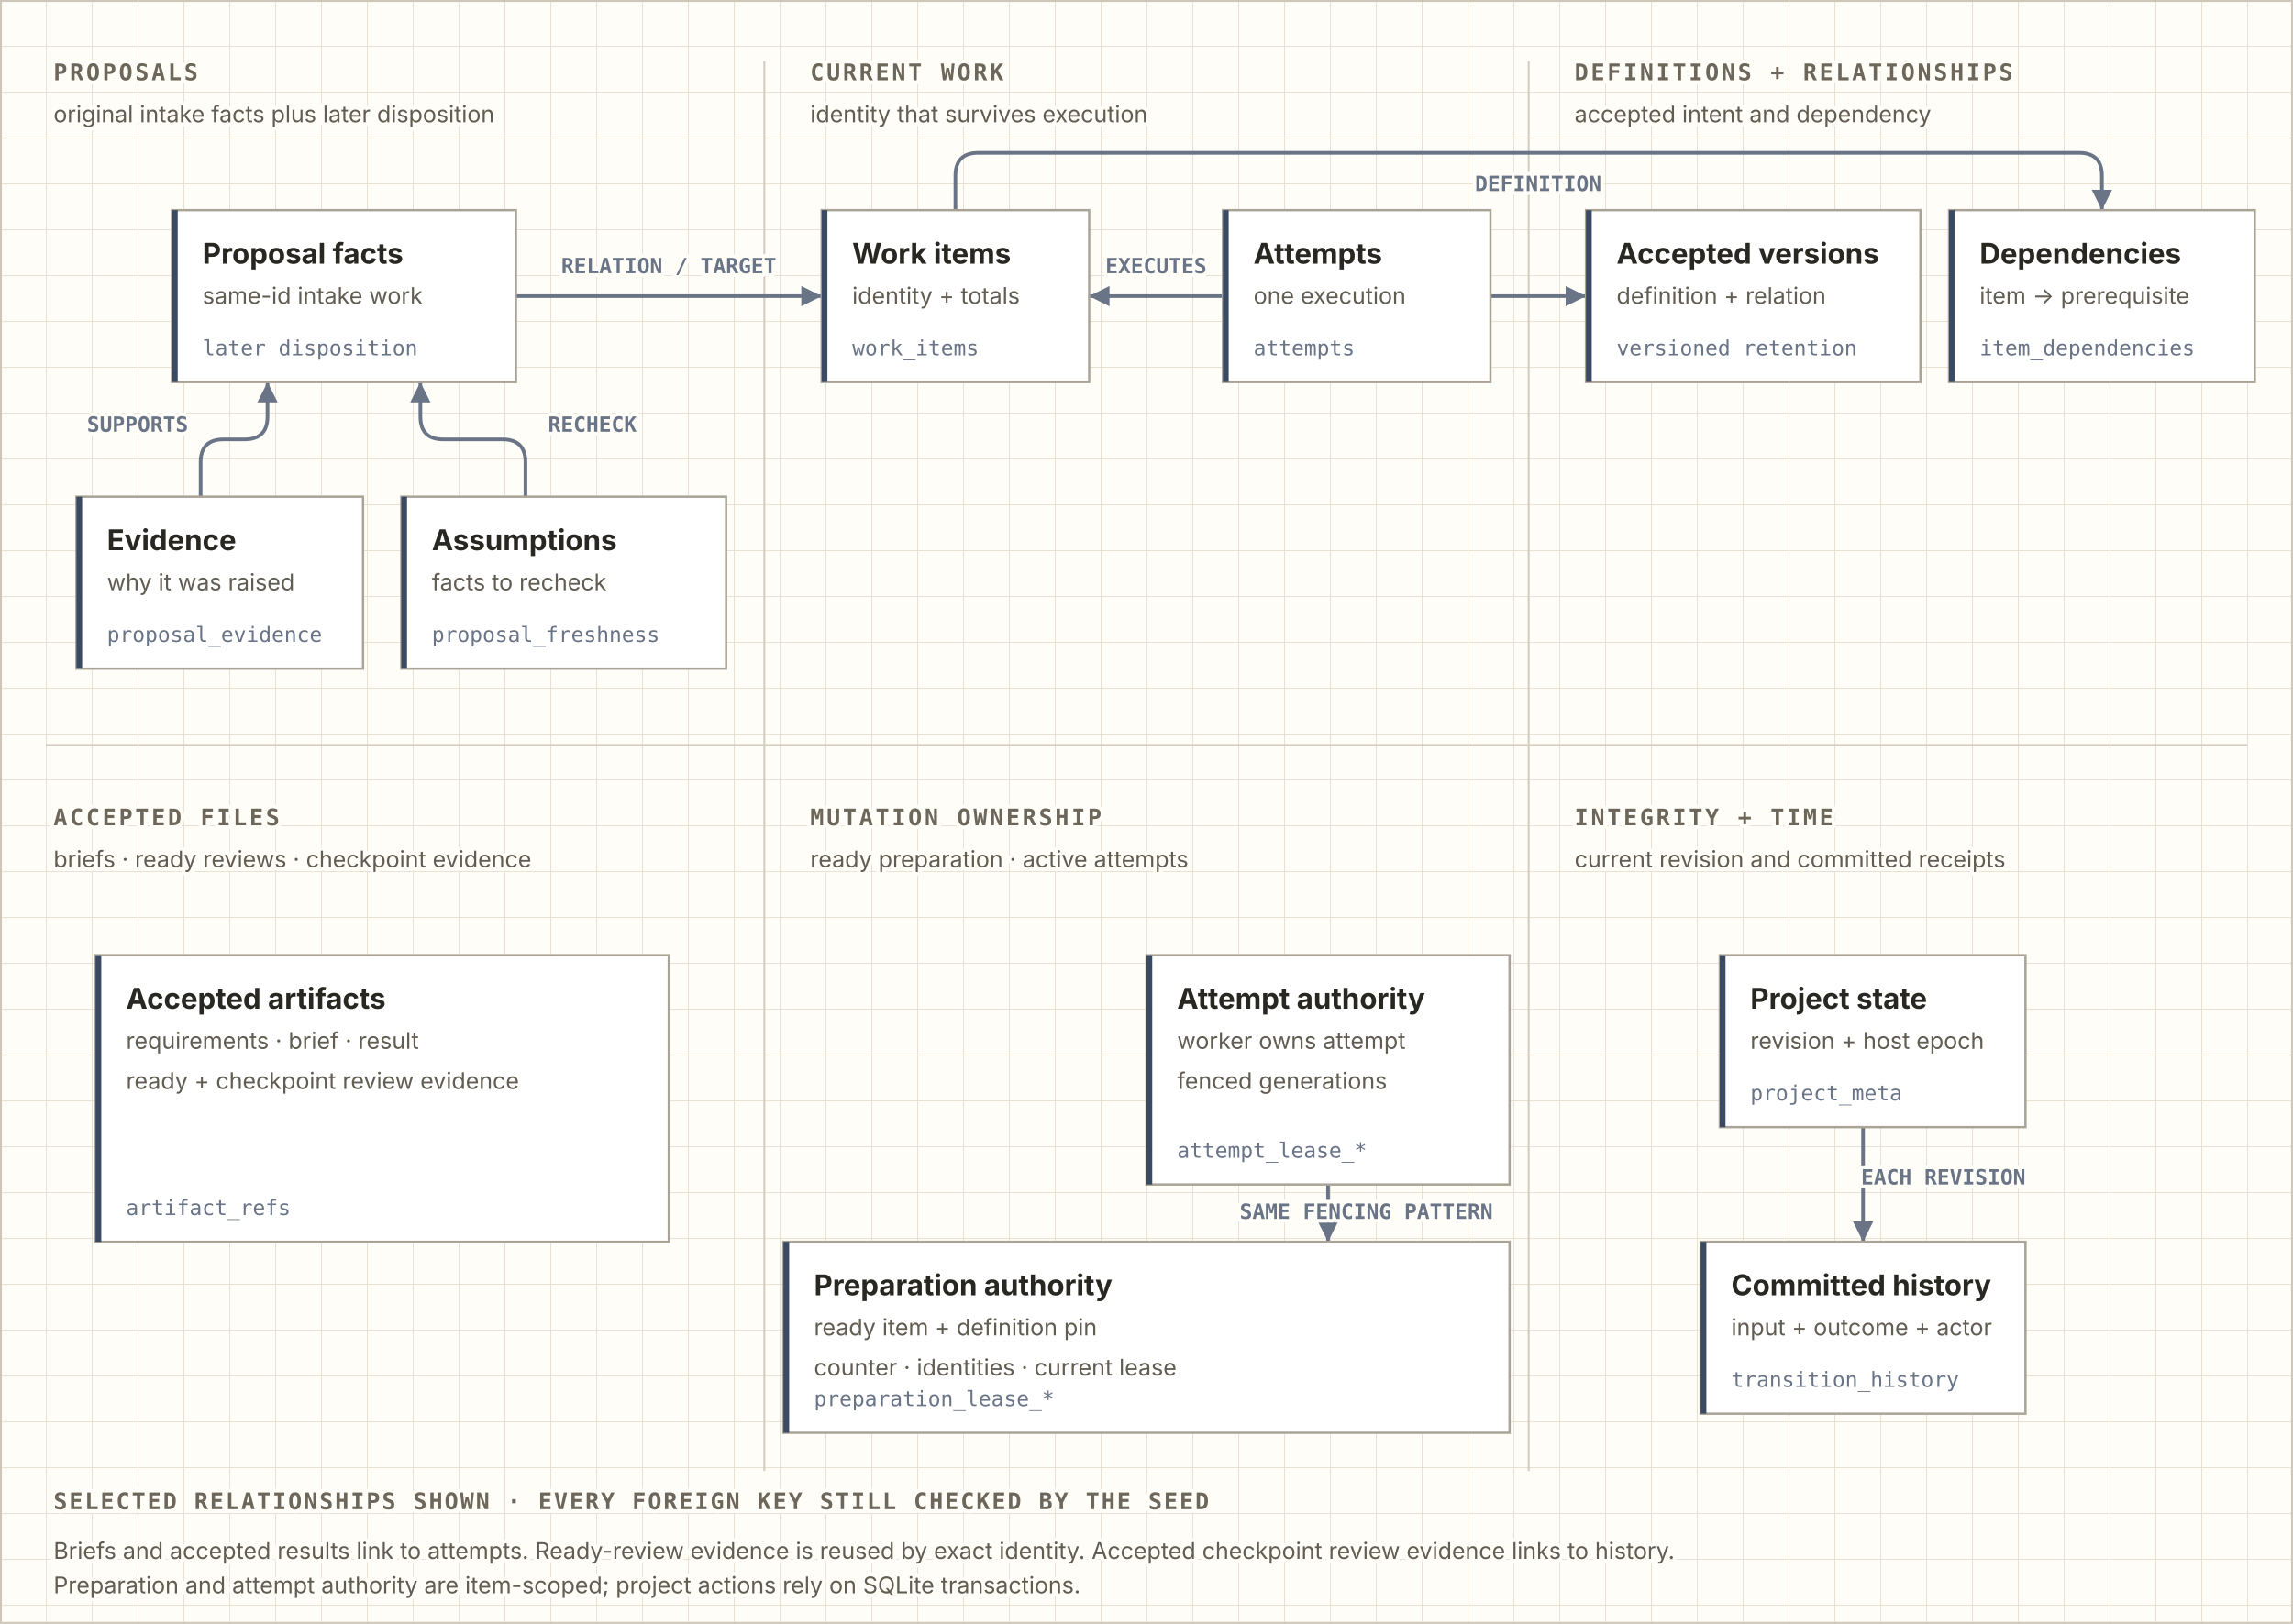
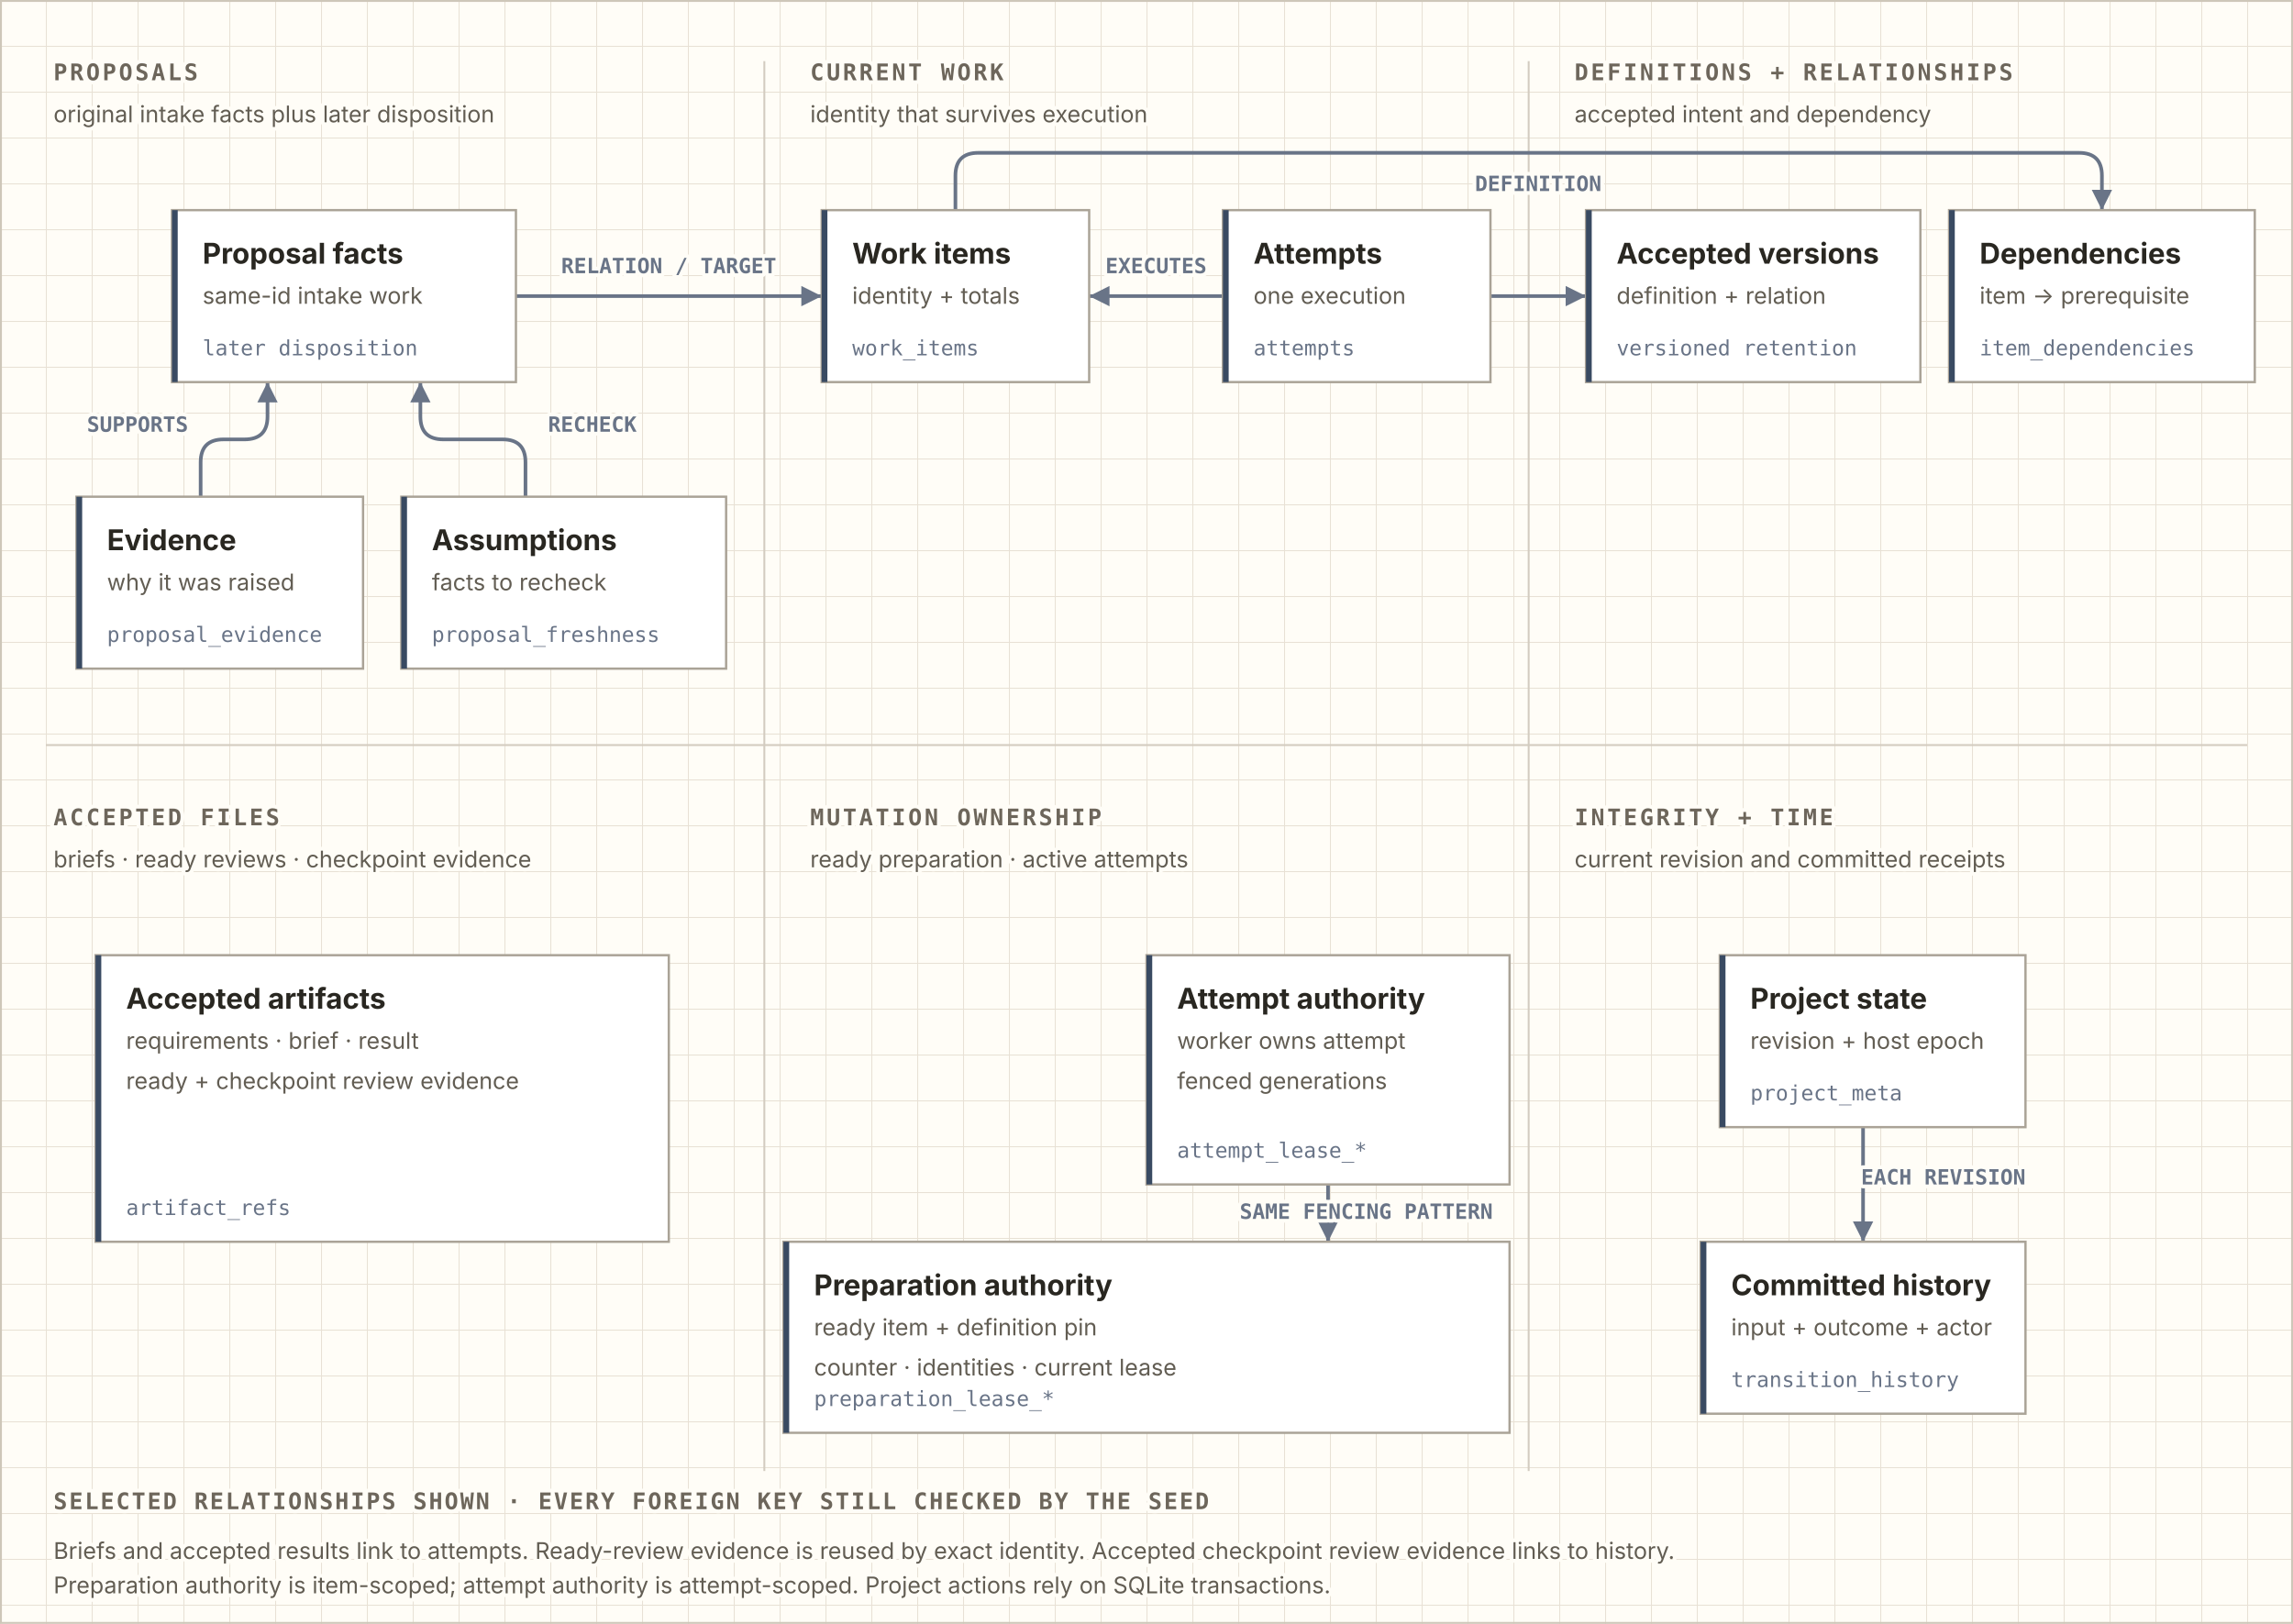
<svg xmlns="http://www.w3.org/2000/svg" role="img" aria-labelledby="title description" viewBox="0 0 1200 850">
  <defs>
    <pattern id="grid" width="24" height="24" patternUnits="userSpaceOnUse">
      <path d="M24 0H0V24" fill="none" stroke="#e8e1d5" stroke-width="1" />
    </pattern>
    <marker id="arrow" viewBox="0 0 10 10" refX="9" refY="5" markerWidth="7" markerHeight="7" orient="auto">
      <path d="M1 1L9 5L1 9Z" fill="#697487" />
    </marker>
    <style>
      text { font-family: ui-sans-serif, system-ui, -apple-system, BlinkMacSystemFont, "Segoe UI", sans-serif; fill: #292721; }
      .section-label, .box-label, .box-meta, .connector-label, .note-meta { font-family: ui-monospace, SFMono-Regular, Menlo, monospace; }
      .section-label, .box-label { font-size: 12px; font-weight: 700; letter-spacing: 0.11em; fill: #6d665b; }
      .section-subtitle { font-size: 12px; fill: #625d53; }
      .guide { stroke: #d3ccc0; stroke-width: 1; }
      .connector { fill: none; stroke: #697487; stroke-width: 1.9; stroke-linecap: round; }
      .connector-label { font-size: 11px; font-weight: 700; fill: #697487; }
      .box { fill: #fff; stroke: #aaa397; stroke-width: 1.2; }
      .box-title { font-size: 15px; font-weight: 700; }
      .box-body { font-size: 12px; fill: #625d53; }
      .box-meta { font-size: 11px; fill: #697487; }
      .note { fill: #625d53; }
      .note-meta { font-weight: 700; letter-spacing: 0.08em; fill: #6d665b; }
      .canvas-text { paint-order: stroke fill; stroke: #fffdf7; stroke-width: 4px; stroke-linejoin: round; }
    </style>
  </defs>
  <rect width="1200" height="850" fill="#fffdf7" />
  <rect width="1200" height="850" fill="url(#grid)" />
  <rect x="0.5" y="0.5" width="1199" height="849" fill="none" stroke="#cec7b9" />
  <line x1="400" y1="32" x2="400" y2="770" class="guide" />
  <line x1="800" y1="32" x2="800" y2="770" class="guide" />
  <line x1="24" y1="390" x2="1176" y2="390" class="guide" />
  <path d="M270 155L430 155" class="connector" marker-end="url(#arrow)" />
  <path d="M640 155L570 155" class="connector" marker-end="url(#arrow)" />
  <path d="M780 155L830 155" class="connector" marker-end="url(#arrow)" />
  <path d="M500 110L500 92Q500 80 512 80L1088 80Q1100 80 1100 92L1100 110" class="connector" marker-end="url(#arrow)" />
  <path d="M105 260L105 242Q105 230 117 230L128 230Q140 230 140 218L140 200" class="connector" marker-end="url(#arrow)" />
  <path d="M275 260L275 242Q275 230 263 230L232 230Q220 230 220 218L220 200" class="connector" marker-end="url(#arrow)" />
  <path d="M695 620L695 650" class="connector" marker-end="url(#arrow)" />
  <path d="M975 590L975 650" class="connector" marker-end="url(#arrow)" />
  <rect x="90" y="110" width="180" height="90" class="box" />
  <rect x="90" y="110" width="3" height="90" fill="#394a62" />
  <rect x="40" y="260" width="150" height="90" class="box" />
  <rect x="40" y="260" width="3" height="90" fill="#394a62" />
  <rect x="210" y="260" width="170" height="90" class="box" />
  <rect x="210" y="260" width="3" height="90" fill="#394a62" />
  <rect x="430" y="110" width="140" height="90" class="box" />
  <rect x="430" y="110" width="3" height="90" fill="#394a62" />
  <rect x="640" y="110" width="140" height="90" class="box" />
  <rect x="640" y="110" width="3" height="90" fill="#394a62" />
  <rect x="830" y="110" width="175" height="90" class="box" />
  <rect x="830" y="110" width="3" height="90" fill="#394a62" />
  <rect x="1020" y="110" width="160" height="90" class="box" />
  <rect x="1020" y="110" width="3" height="90" fill="#394a62" />
  <rect x="50" y="500" width="300" height="150" class="box" />
  <rect x="50" y="500" width="3" height="150" fill="#394a62" />
  <rect x="600" y="500" width="190" height="120" class="box" />
  <rect x="600" y="500" width="3" height="120" fill="#394a62" />
  <rect x="410" y="650" width="380" height="100" class="box" />
  <rect x="410" y="650" width="3" height="100" fill="#394a62" />
  <rect x="900" y="500" width="160" height="90" class="box" />
  <rect x="900" y="500" width="3" height="90" fill="#394a62" />
  <rect x="890" y="650" width="170" height="90" class="box" />
  <rect x="890" y="650" width="3" height="90" fill="#394a62" />
  <text x="28" y="42" class="section-label canvas-text">PROPOSALS</text>
  <text x="28" y="64" class="section-subtitle canvas-text">original intake facts plus later disposition</text>
  <text x="424" y="42" class="section-label canvas-text">CURRENT WORK</text>
  <text x="424" y="64" class="section-subtitle canvas-text">identity that survives execution</text>
  <text x="824" y="42" class="section-label canvas-text">DEFINITIONS + RELATIONSHIPS</text>
  <text x="824" y="64" class="section-subtitle canvas-text">accepted intent and dependency</text>
  <text x="28" y="432" class="section-label canvas-text">ACCEPTED FILES</text>
  <text x="28" y="454" class="section-subtitle canvas-text">briefs · ready reviews · checkpoint evidence</text>
  <text x="424" y="432" class="section-label canvas-text">MUTATION OWNERSHIP</text>
  <text x="424" y="454" class="section-subtitle canvas-text">ready preparation · active attempts</text>
  <text x="824" y="432" class="section-label canvas-text">INTEGRITY + TIME</text>
  <text x="824" y="454" class="section-subtitle canvas-text">current revision and committed receipts</text>
  <text x="350" y="143" text-anchor="middle" class="connector-label canvas-text">RELATION / TARGET</text>
  <text x="605" y="143" text-anchor="middle" class="connector-label canvas-text">EXECUTES</text>
  <text x="805" y="100" text-anchor="middle" class="connector-label canvas-text">DEFINITION</text>
  <text x="72" y="226" text-anchor="middle" class="connector-label canvas-text">SUPPORTS</text>
  <text x="310" y="226" text-anchor="middle" class="connector-label canvas-text">RECHECK</text>
  <text x="715" y="638" text-anchor="middle" class="connector-label canvas-text">SAME FENCING PATTERN</text>
  <text x="1017" y="620" text-anchor="middle" class="connector-label canvas-text">EACH REVISION</text>
  <text x="106" y="138" class="box-title">Proposal facts</text>
  <text x="106" y="159" class="box-body">same-id intake work</text>
  <text x="106" y="186" class="box-meta">later disposition</text>
  <text x="56" y="288" class="box-title">Evidence</text>
  <text x="56" y="309" class="box-body">why it was raised</text>
  <text x="56" y="336" class="box-meta">proposal_evidence</text>
  <text x="226" y="288" class="box-title">Assumptions</text>
  <text x="226" y="309" class="box-body">facts to recheck</text>
  <text x="226" y="336" class="box-meta">proposal_freshness</text>
  <text x="446" y="138" class="box-title">Work items</text>
  <text x="446" y="159" class="box-body">identity + totals</text>
  <text x="446" y="186" class="box-meta">work_items</text>
  <text x="656" y="138" class="box-title">Attempts</text>
  <text x="656" y="159" class="box-body">one execution</text>
  <text x="656" y="186" class="box-meta">attempts</text>
  <text x="846" y="138" class="box-title">Accepted versions</text>
  <text x="846" y="159" class="box-body">definition + relation</text>
  <text x="846" y="186" class="box-meta">versioned retention</text>
  <text x="1036" y="138" class="box-title">Dependencies</text>
  <text x="1036" y="159" class="box-body">item → prerequisite</text>
  <text x="1036" y="186" class="box-meta">item_dependencies</text>
  <text x="66" y="528" class="box-title">Accepted artifacts</text>
  <text x="66" y="549" class="box-body">requirements · brief · result</text>
  <text x="66" y="570" class="box-body">ready + checkpoint review evidence</text>
  <text x="66" y="636" class="box-meta">artifact_refs</text>
  <text x="616" y="528" class="box-title">Attempt authority</text>
  <text x="616" y="549" class="box-body">worker owns attempt</text>
  <text x="616" y="570" class="box-body">fenced generations</text>
  <text x="616" y="606" class="box-meta">attempt_lease_*</text>
  <text x="426" y="678" class="box-title">Preparation authority</text>
  <text x="426" y="699" class="box-body">ready item + definition pin</text>
  <text x="426" y="720" class="box-body">counter · identities · current lease</text>
  <text x="426" y="736" class="box-meta">preparation_lease_*</text>
  <text x="916" y="528" class="box-title">Project state</text>
  <text x="916" y="549" class="box-body">revision + host epoch</text>
  <text x="916" y="576" class="box-meta">project_meta</text>
  <text x="906" y="678" class="box-title">Committed history</text>
  <text x="906" y="699" class="box-body">input + outcome + actor</text>
  <text x="906" y="726" class="box-meta">transition_history</text>
  <text x="28" y="790" text-anchor="start" font-size="12" class="note-meta canvas-text">SELECTED RELATIONSHIPS SHOWN · EVERY FOREIGN KEY STILL CHECKED BY THE SEED</text>
  <text x="28" y="816" text-anchor="start" font-size="12" class="note canvas-text">Briefs and accepted results link to attempts. Ready-review evidence is reused by exact identity. Accepted checkpoint review evidence links to history.</text>
-   <text x="28" y="834" text-anchor="start" font-size="12" class="note canvas-text">Preparation and attempt authority are item-scoped; project actions rely on SQLite transactions.</text>
+   <text x="28" y="834" text-anchor="start" font-size="12" class="note canvas-text">Preparation authority is item-scoped; attempt authority is attempt-scoped. Project actions rely on SQLite transactions.</text>
</svg>
